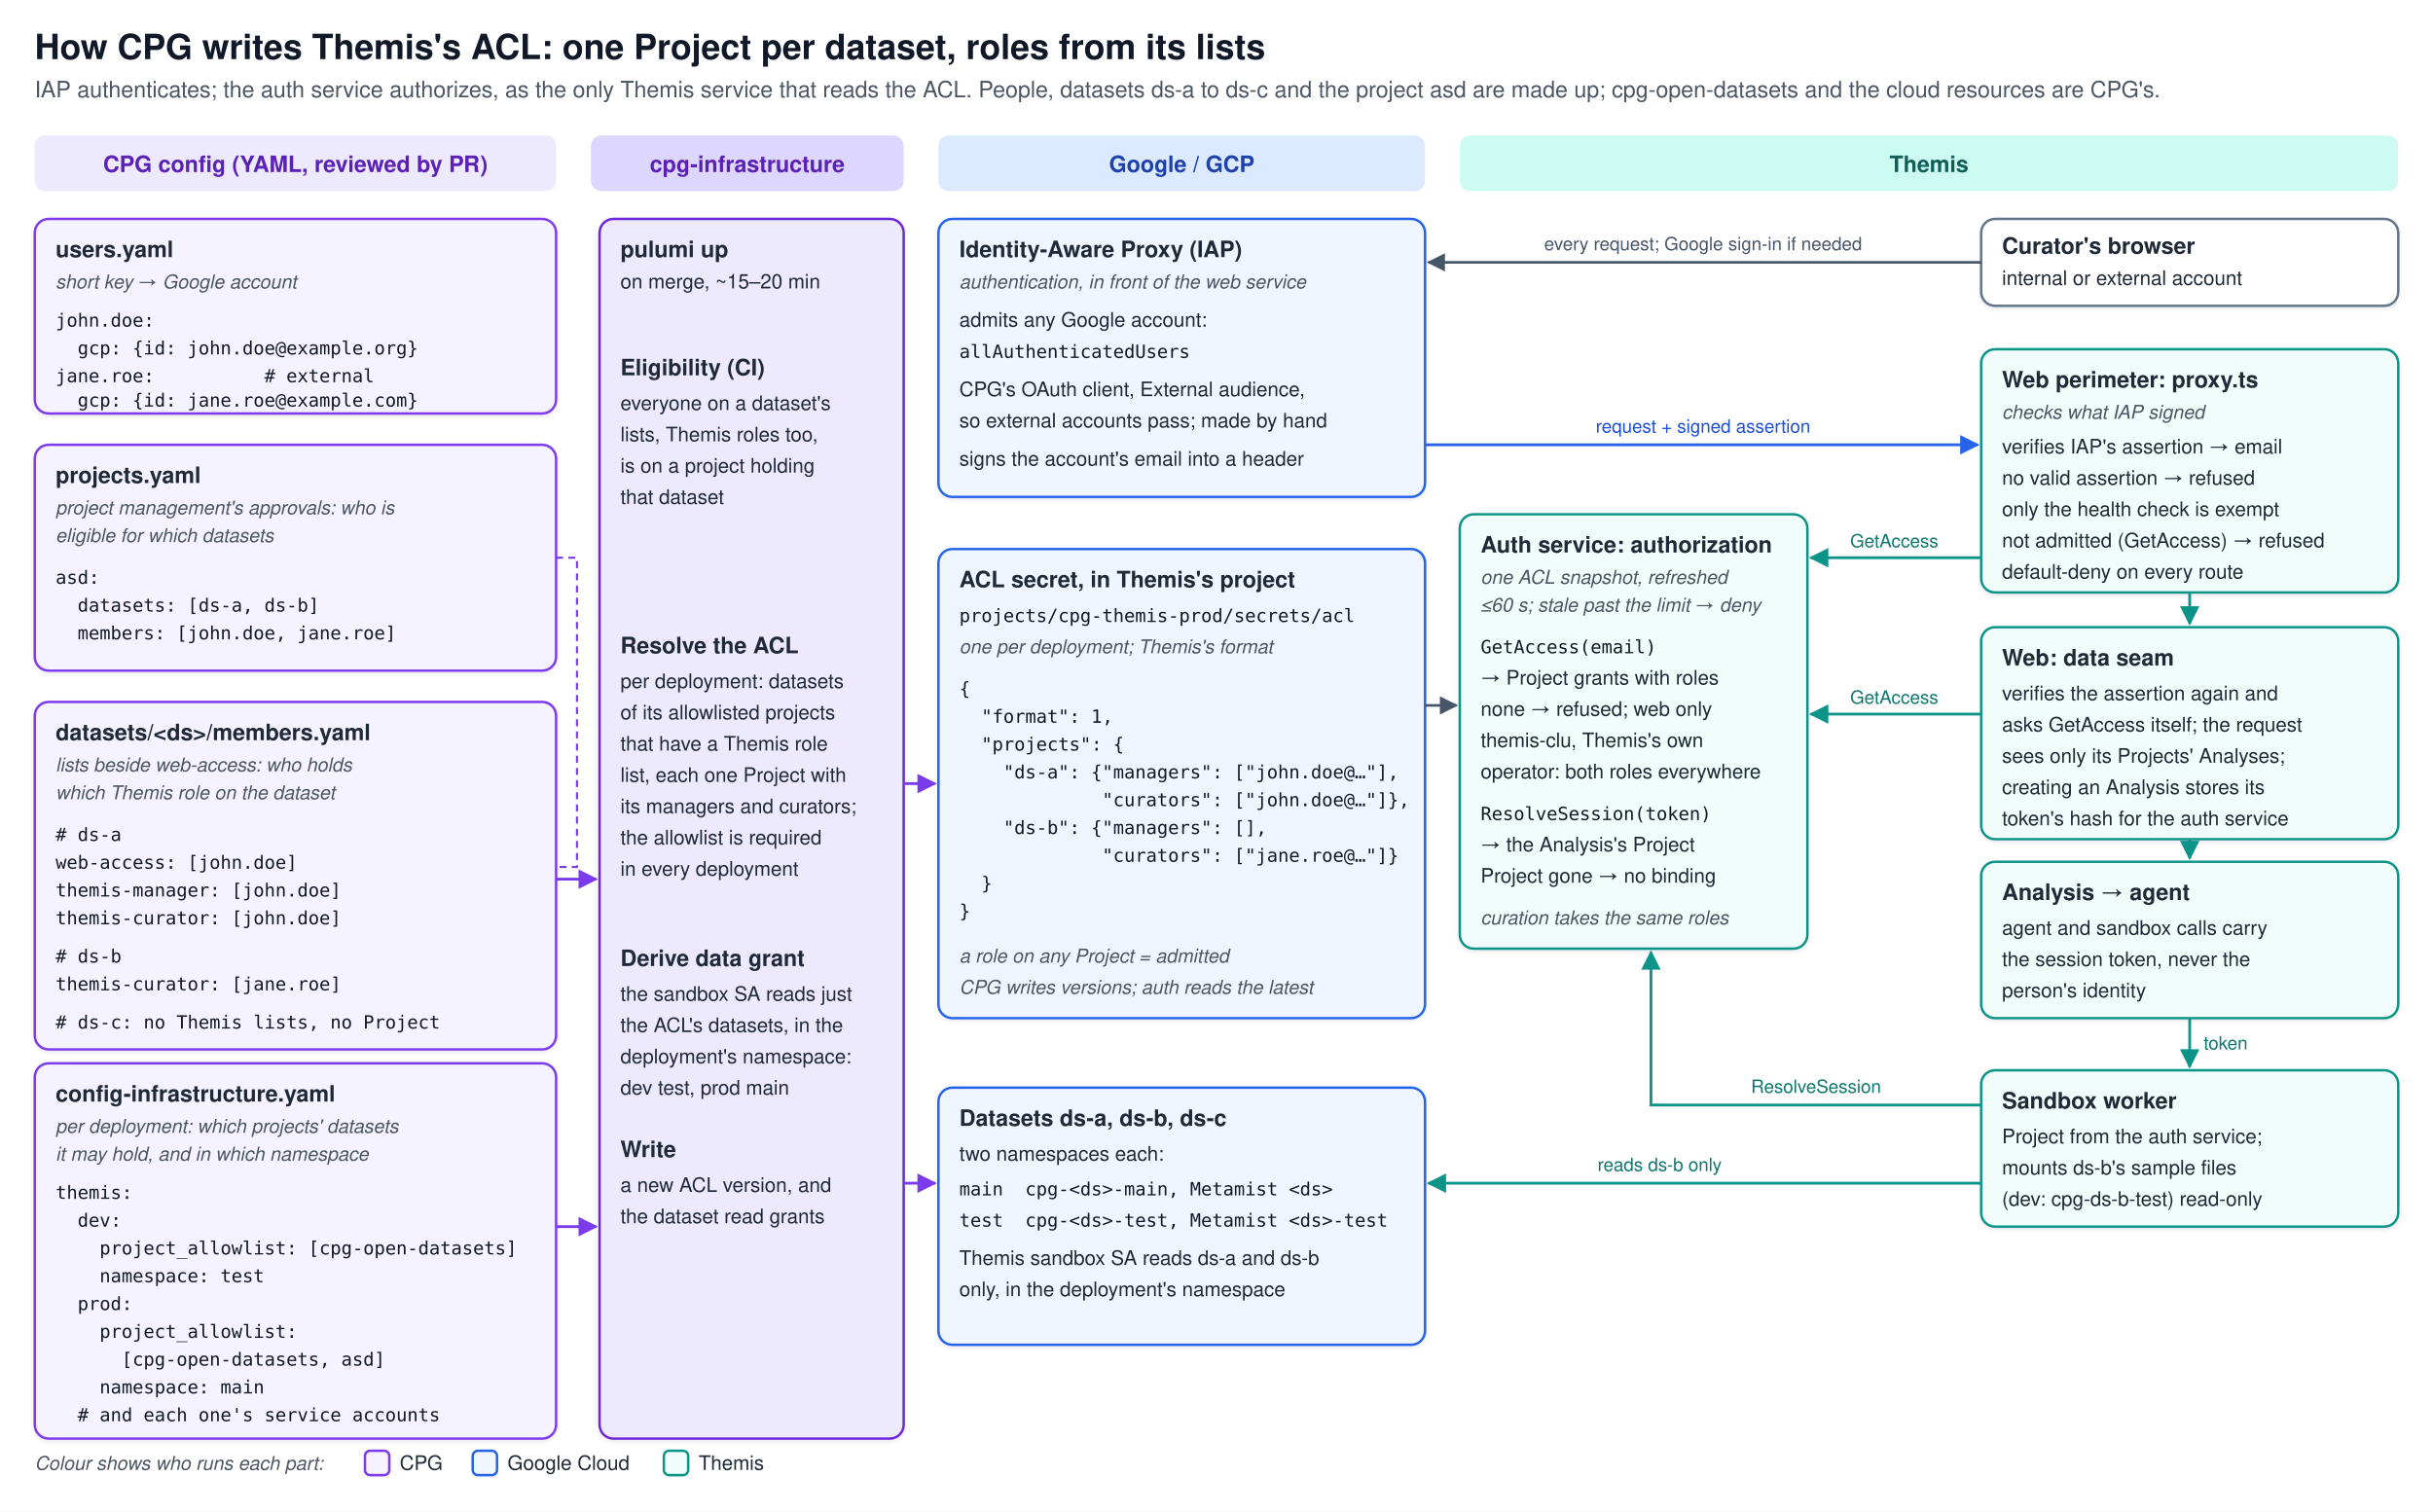
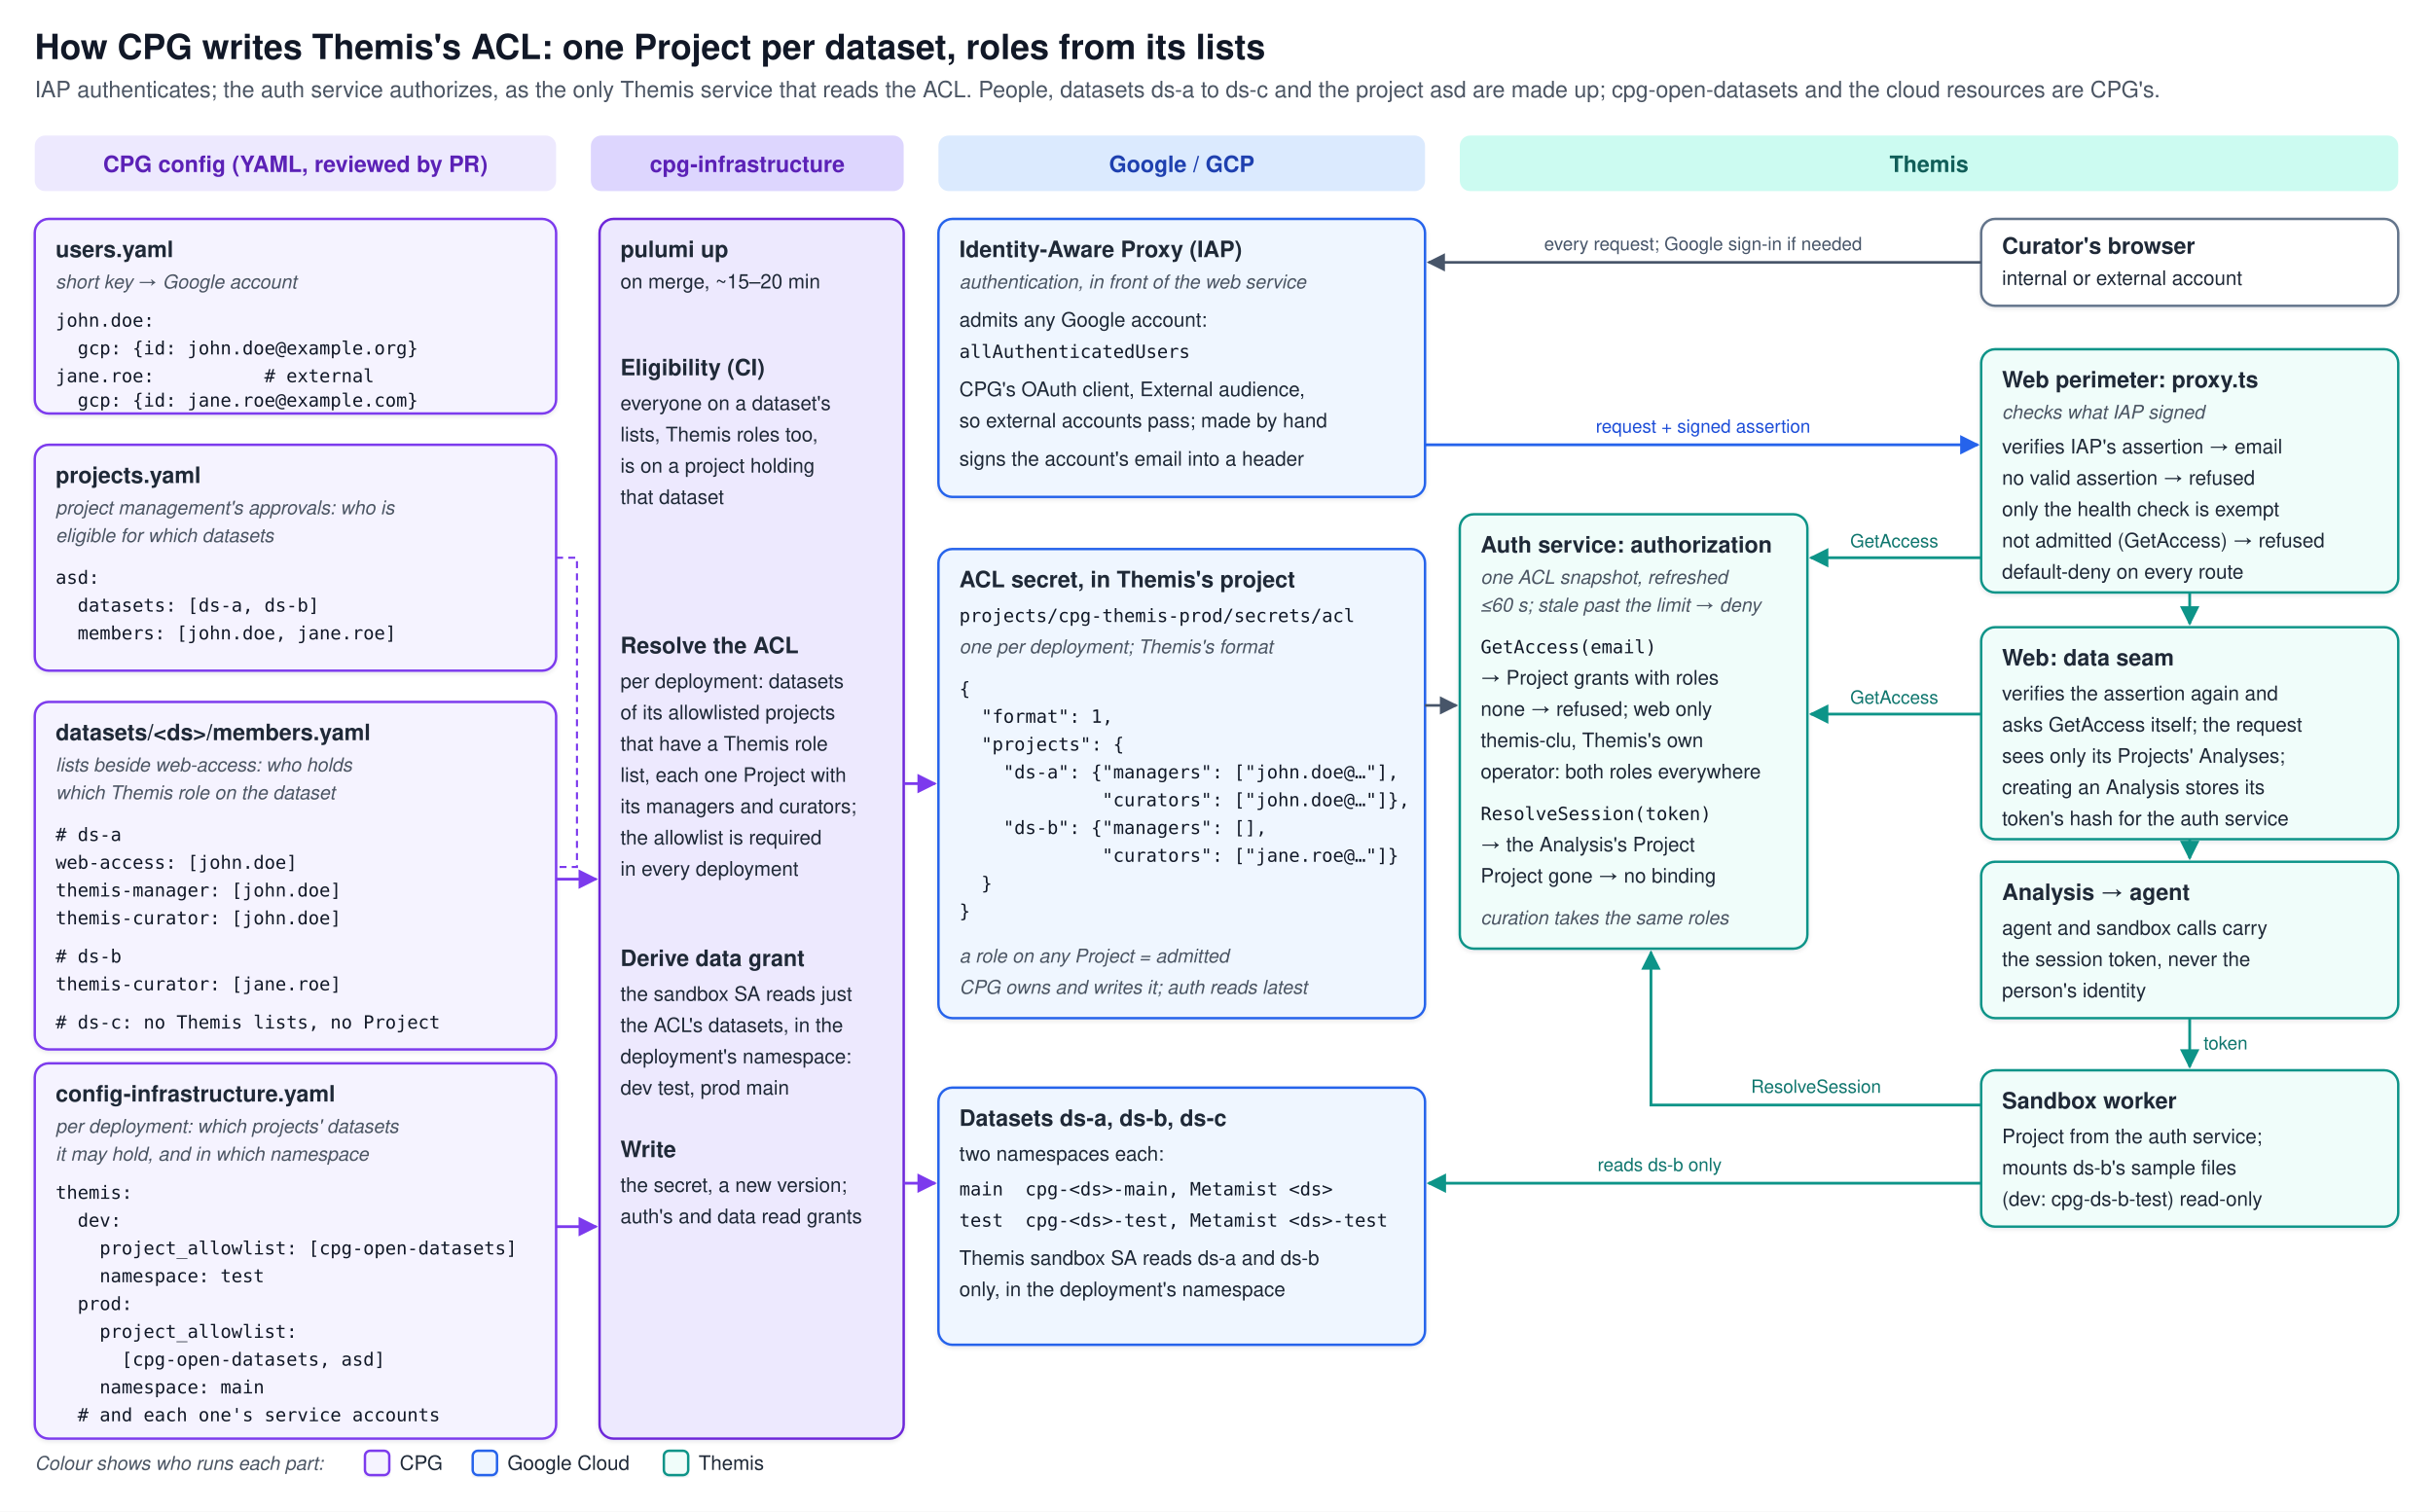
<svg xmlns="http://www.w3.org/2000/svg" viewBox="0 0 1400 870" width="1400" height="870" xml:space="preserve" role="img" aria-label="Themis access model: one Project per dataset, with managers and curators from the dataset's lists">
  <style>
    text { font-family: -apple-system, BlinkMacSystemFont, "Segoe UI", Helvetica, Arial, sans-serif; font-size: 11.5px; fill: #1f2937; }
    .title { font-size: 20px; font-weight: 700; fill: #111827; }
    .sub { font-size: 13px; fill: #4b5563; }
    .t { font-size: 13px; font-weight: 600; }
    .h { font-size: 13px; font-weight: 600; fill: #374151; }
    .m { font-family: ui-monospace, SFMono-Regular, Menlo, Consolas, monospace; font-size: 10.5px; fill: #111827; white-space: pre; }
    .c { font-size: 11px; fill: #4b5563; font-style: italic; }
    .lbl { font-size: 10.5px; fill: #4b5563; }
    .site   { fill: #f5f3ff; stroke: #7c3aed; stroke-width: 1.4; filter: url(#sh); }
    .writer { fill: #ede9fe; stroke: #6d28d9; stroke-width: 1.4; filter: url(#sh); }
    .gcp    { fill: #eff6ff; stroke: #2563eb; stroke-width: 1.4; filter: url(#sh); }
    .themis { fill: #f0fdfa; stroke: #0d9488; stroke-width: 1.4; filter: url(#sh); }
    .person { fill: #ffffff; stroke: #64748b; stroke-width: 1.4; filter: url(#sh); }
    .arrow-gcp { stroke: #2563eb; stroke-width: 1.6; fill: none; }
    .lbl-gcp { font-size: 10.5px; fill: #1d4ed8; }
    .lbl { font-size: 10.5px; fill: #475569; }
    .band-site   { fill: #ede9fe; }
    .band-writer { fill: #ddd6fe; }
    .band-gcp    { fill: #dbeafe; }
    .band-themis { fill: #ccfbf1; }
    .h-site   { font-size: 13px; font-weight: 600; fill: #5b21b6; }
    .h-gcp    { font-size: 13px; font-weight: 600; fill: #1e40af; }
    .h-themis { font-size: 13px; font-weight: 600; fill: #115e59; }
    .arrow  { stroke: #475569; stroke-width: 1.5; fill: none; }
    .arrow-site   { stroke: #7c3aed; stroke-width: 1.6; fill: none; }
    .arrow-themis { stroke: #0d9488; stroke-width: 1.6; fill: none; }
    .dash   { stroke: #7c3aed; stroke-width: 1.2; fill: none; stroke-dasharray: 4 3; }
    .lbl-site   { font-size: 10.5px; fill: #6d28d9; }
    .lbl-themis { font-size: 10.5px; fill: #0f766e; }
  </style>
  <defs>
    <filter id="sh" x="-5%" y="-5%" width="110%" height="115%">
      <feDropShadow dx="0" dy="1" stdDeviation="1.2" flood-color="#0f172a" flood-opacity="0.10" />
    </filter>
    <marker id="ah" viewBox="0 0 10 10" refX="9" refY="5" markerWidth="7" markerHeight="7" orient="auto-start-reverse">
      <path d="M0,0 L10,5 L0,10 z" fill="#475569" />
    </marker>
    <marker id="ah-site" viewBox="0 0 10 10" refX="9" refY="5" markerWidth="7" markerHeight="7" orient="auto-start-reverse">
      <path d="M0,0 L10,5 L0,10 z" fill="#7c3aed" />
    </marker>
    <marker id="ah-gcp" viewBox="0 0 10 10" refX="9" refY="5" markerWidth="7" markerHeight="7" orient="auto-start-reverse">
      <path d="M0,0 L10,5 L0,10 z" fill="#2563eb" />
    </marker>
    <marker id="ah-themis" viewBox="0 0 10 10" refX="9" refY="5" markerWidth="7" markerHeight="7" orient="auto-start-reverse">
      <path d="M0,0 L10,5 L0,10 z" fill="#0d9488" />
    </marker>
  </defs>
  <rect x="0" y="0" width="1400" height="870" fill="#ffffff" />
  <text class="title" x="20" y="34">How CPG writes Themis's ACL: one Project per dataset, roles from its lists</text>
  <text class="sub" x="20" y="56">IAP authenticates; the auth service authorizes, as the only Themis service that reads the ACL. People, datasets ds-a to ds-c and the project asd are made up; cpg-open-datasets and the cloud resources are CPG's.</text>
  <g transform="translate(0,66)">
    <rect class="band-site" x="20" y="12" width="300" height="32" rx="6" />
    <rect class="band-writer" x="340" y="12" width="180" height="32" rx="6" />
    <rect class="band-gcp" x="540" y="12" width="280" height="32" rx="6" />
    <rect class="band-themis" x="840" y="12" width="540" height="32" rx="6" />
    <text class="h-site" x="170" y="33" text-anchor="middle">CPG config (YAML, reviewed by PR)</text>
    <text class="h-site" x="430" y="33" text-anchor="middle">cpg-infrastructure</text>
    <text class="h-gcp" x="680" y="33" text-anchor="middle">Google / GCP</text>
    <text class="h-themis" x="1110" y="33" text-anchor="middle">Themis</text>
    <rect class="site" x="20" y="60" width="300" height="112" rx="8" />
    <text class="t" x="32" y="82">users.yaml</text>
    <text class="c" x="32" y="100">short key → Google account</text>
    <text class="m" x="32" y="122">john.doe:</text>
    <text class="m" x="32" y="138">  gcp: {id: john.doe@example.org}</text>
    <text class="m" x="32" y="154">jane.roe:          # external</text>
    <text class="m" x="32" y="168">  gcp: {id: jane.roe@example.com}</text>
    <rect class="site" x="20" y="190" width="300" height="130" rx="8" />
    <text class="t" x="32" y="212">projects.yaml</text>
    <text class="c" x="32" y="230">project management's approvals: who is</text>
    <text class="c" x="32" y="246">eligible for which datasets</text>
    <text class="m" x="32" y="270">asd:</text>
    <text class="m" x="32" y="286">  datasets: [ds-a, ds-b]</text>
    <text class="m" x="32" y="302">  members: [john.doe, jane.roe]</text>
    <rect class="site" x="20" y="338" width="300" height="200" rx="8" />
    <text class="t" x="32" y="360">datasets/&lt;ds&gt;/members.yaml</text>
    <text class="c" x="32" y="378">lists beside web-access: who holds</text>
    <text class="c" x="32" y="394">which Themis role on the dataset</text>
    <text class="m" x="32" y="418"># ds-a</text>
    <text class="m" x="32" y="434">web-access: [john.doe]</text>
    <text class="m" x="32" y="450">themis-manager: [john.doe]</text>
    <text class="m" x="32" y="466">themis-curator: [john.doe]</text>
    <text class="m" x="32" y="488"># ds-b</text>
    <text class="m" x="32" y="504">themis-curator: [jane.roe]</text>
    <text class="m" x="32" y="526"># ds-c: no Themis lists, no Project</text>
    <rect class="site" x="20" y="546" width="300" height="216" rx="8" />
    <text class="t" x="32" y="568">config-infrastructure.yaml</text>
    <text class="c" x="32" y="586">per deployment: which projects' datasets</text>
    <text class="c" x="32" y="602">it may hold, and in which namespace</text>
    <text class="m" x="32" y="624">themis:</text>
    <text class="m" x="32" y="640">  dev:</text>
    <text class="m" x="32" y="656">    project_allowlist: [cpg-open-datasets]</text>
    <text class="m" x="32" y="672">    namespace: test</text>
    <text class="m" x="32" y="688">  prod:</text>
    <text class="m" x="32" y="704">    project_allowlist:</text>
    <text class="m" x="32" y="720">      [cpg-open-datasets, asd]</text>
    <text class="m" x="32" y="736">    namespace: main</text>
    <text class="m" x="32" y="752">  # and each one's service accounts</text>
    <path class="dash" d="M320 255 H332 V433 H322" />
    <rect class="writer" x="345" y="60" width="175" height="702" rx="8" />
    <text class="t" x="357" y="82">pulumi up</text>
    <text x="357" y="100">on merge, ~15–20 min</text>
    <text class="t" x="357" y="150">Eligibility (CI)</text>
    <text x="357" y="170">everyone on a dataset's</text>
    <text x="357" y="188">lists, Themis roles too,</text>
    <text x="357" y="206">is on a project holding</text>
    <text x="357" y="224">that dataset</text>
    <text class="t" x="357" y="310">Resolve the ACL</text>
    <text x="357" y="330">per deployment: datasets</text>
    <text x="357" y="348">of its allowlisted projects</text>
    <text x="357" y="366">that have a Themis role</text>
    <text x="357" y="384">list, each one Project with</text>
    <text x="357" y="402">its managers and curators;</text>
    <text x="357" y="420">the allowlist is required</text>
    <text x="357" y="438">in every deployment</text>
    <text class="t" x="357" y="490">Derive data grant</text>
    <text x="357" y="510">the sandbox SA reads just</text>
    <text x="357" y="528">the ACL's datasets, in the</text>
    <text x="357" y="546">deployment's namespace:</text>
    <text x="357" y="564">dev test, prod main</text>
    <text class="t" x="357" y="600">Write</text>
-     <text x="357" y="620">a new ACL version, and</text>
-     <text x="357" y="638">the dataset read grants</text>
+     <text x="357" y="620">the secret, a new version;</text>
+     <text x="357" y="638">auth's and data read grants</text>
    <path class="arrow-site" marker-end="url(#ah-site)" d="M320 440 H343" />
    <path class="arrow-site" marker-end="url(#ah-site)" d="M320 640 H343" />
    <rect class="gcp" x="540" y="60" width="280" height="160" rx="8" />
    <text class="t" x="552" y="82">Identity-Aware Proxy (IAP)</text>
    <text class="c" x="552" y="100">authentication, in front of the web service</text>
    <text x="552" y="122">admits any Google account:</text>
    <text class="m" x="552" y="140">allAuthenticatedUsers</text>
    <text x="552" y="162">CPG's OAuth client, External audience,</text>
    <text x="552" y="180">so external accounts pass; made by hand</text>
    <text x="552" y="202">signs the account's email into a header</text>
    <rect class="gcp" x="540" y="250" width="280" height="270" rx="8" />
    <text class="t" x="552" y="272">ACL secret, in Themis's project</text>
    <text class="m" x="552" y="292">projects/cpg-themis-prod/secrets/acl</text>
    <text class="c" x="552" y="310">one per deployment; Themis's format</text>
    <text class="m" x="552" y="334">{</text>
    <text class="m" x="552" y="350">  "format": 1,</text>
    <text class="m" x="552" y="366">  "projects": {</text>
    <text class="m" x="552" y="382">    "ds-a": {"managers": ["john.doe@…"],</text>
    <text class="m" x="552" y="398">             "curators": ["john.doe@…"]},</text>
    <text class="m" x="552" y="414">    "ds-b": {"managers": [],</text>
    <text class="m" x="552" y="430">             "curators": ["jane.roe@…"]}</text>
    <text class="m" x="552" y="446">  }</text>
    <text class="m" x="552" y="462">}</text>
    <text class="c" x="552" y="488">a role on any Project = admitted</text>
-     <text class="c" x="552" y="506">CPG writes versions; auth reads the latest</text>
+     <text class="c" x="552" y="506">CPG owns and writes it; auth reads latest</text>
    <rect class="gcp" x="540" y="560" width="280" height="148" rx="8" />
    <text class="t" x="552" y="582">Datasets ds-a, ds-b, ds-c</text>
    <text x="552" y="602">two namespaces each:</text>
    <text class="m" x="552" y="622">main  cpg-&lt;ds&gt;-main, Metamist &lt;ds&gt;</text>
    <text class="m" x="552" y="640">test  cpg-&lt;ds&gt;-test, Metamist &lt;ds&gt;-test</text>
    <text x="552" y="662">Themis sandbox SA reads ds-a and ds-b</text>
    <text x="552" y="680">only, in the deployment's namespace</text>
    <path class="arrow-site" marker-end="url(#ah-site)" d="M520 385 H538" />
    <path class="arrow-site" marker-end="url(#ah-site)" d="M520 615 H538" />
    <rect class="themis" x="840" y="230" width="200" height="250" rx="8" />
    <text class="t" x="852" y="252">Auth service: authorization</text>
    <text class="c" x="852" y="270">one ACL snapshot, refreshed</text>
    <text class="c" x="852" y="286">≤60 s; stale past the limit → deny</text>
    <text class="m" x="852" y="310">GetAccess(email)</text>
    <text x="852" y="328">→ Project grants with roles</text>
    <text x="852" y="346">none → refused; web only</text>
    <text x="852" y="364">themis-clu, Themis's own</text>
    <text x="852" y="382">operator: both roles everywhere</text>
    <text class="m" x="852" y="406">ResolveSession(token)</text>
    <text x="852" y="424">→ the Analysis's Project</text>
    <text x="852" y="442">Project gone → no binding</text>
    <text class="c" x="852" y="466">curation takes the same roles</text>
    <path class="arrow" marker-end="url(#ah)" d="M820 340 H838" />
    <rect class="person" x="1140" y="60" width="240" height="50" rx="8" />
    <text class="t" x="1152" y="80">Curator's browser</text>
    <text x="1152" y="98">internal or external account</text>
    <rect class="themis" x="1140" y="135" width="240" height="140" rx="8" />
    <text class="t" x="1152" y="157">Web perimeter: proxy.ts</text>
    <text class="c" x="1152" y="175">checks what IAP signed</text>
    <text x="1152" y="195">verifies IAP's assertion → email</text>
    <text x="1152" y="213">no valid assertion → refused</text>
    <text x="1152" y="231">only the health check is exempt</text>
    <text x="1152" y="249">not admitted (GetAccess) → refused</text>
    <text x="1152" y="267">default-deny on every route</text>
    <rect class="themis" x="1140" y="295" width="240" height="122" rx="8" />
    <text class="t" x="1152" y="317">Web: data seam</text>
    <text x="1152" y="337">verifies the assertion again and</text>
    <text x="1152" y="355">asks GetAccess itself; the request</text>
    <text x="1152" y="373">sees only its Projects' Analyses;</text>
    <text x="1152" y="391">creating an Analysis stores its</text>
    <text x="1152" y="409">token's hash for the auth service</text>
    <rect class="themis" x="1140" y="430" width="240" height="90" rx="8" />
    <text class="t" x="1152" y="452">Analysis → agent</text>
    <text x="1152" y="472">agent and sandbox calls carry</text>
    <text x="1152" y="490">the session token, never the</text>
    <text x="1152" y="508">person's identity</text>
    <rect class="themis" x="1140" y="550" width="240" height="90" rx="8" />
    <text class="t" x="1152" y="572">Sandbox worker</text>
    <text x="1152" y="592">Project from the auth service;</text>
    <text x="1152" y="610">mounts ds-b's sample files</text>
    <text x="1152" y="628">(dev: cpg-ds-b-test) read-only</text>
    <path class="arrow" marker-end="url(#ah)" d="M1140 85 H822" />
    <text class="lbl" x="980" y="78" text-anchor="middle">every request; Google sign-in if needed</text>
    <path class="arrow-gcp" marker-end="url(#ah-gcp)" d="M820 190 H1138" />
    <text class="lbl-gcp" x="980" y="183" text-anchor="middle">request + signed assertion</text>
    <path class="arrow-themis" marker-end="url(#ah-themis)" d="M1140 255 H1042" />
    <text class="lbl-themis" x="1090" y="249" text-anchor="middle">GetAccess</text>
    <path class="arrow-themis" marker-end="url(#ah-themis)" d="M1140 345 H1042" />
    <text class="lbl-themis" x="1090" y="339" text-anchor="middle">GetAccess</text>
    <path class="arrow-themis" marker-end="url(#ah-themis)" d="M1140 570 H950 V482" />
    <text class="lbl-themis" x="1045" y="563" text-anchor="middle">ResolveSession</text>
    <path class="arrow-themis" marker-end="url(#ah-themis)" d="M1260 275 V293" />
    <path class="arrow-themis" marker-end="url(#ah-themis)" d="M1260 417 V428" />
    <path class="arrow-themis" marker-end="url(#ah-themis)" d="M1260 520 V548" />
    <text class="lbl-themis" x="1268" y="538">token</text>
    <path class="arrow-themis" marker-end="url(#ah-themis)" d="M1140 615 H822" />
    <text class="lbl-themis" x="955" y="608" text-anchor="middle">reads ds-b only</text>
  </g>
  <g transform="translate(20,846)">
    <text class="c" x="0" y="0">Colour shows who runs each part:</text>
    <rect class="site" x="190" y="-11" width="14" height="14" rx="3" />
    <text x="210" y="0">CPG</text>
    <rect class="gcp" x="252" y="-11" width="14" height="14" rx="3" />
    <text x="272" y="0">Google Cloud</text>
    <rect class="themis" x="362" y="-11" width="14" height="14" rx="3" />
    <text x="382" y="0">Themis</text>
  </g>
</svg>
